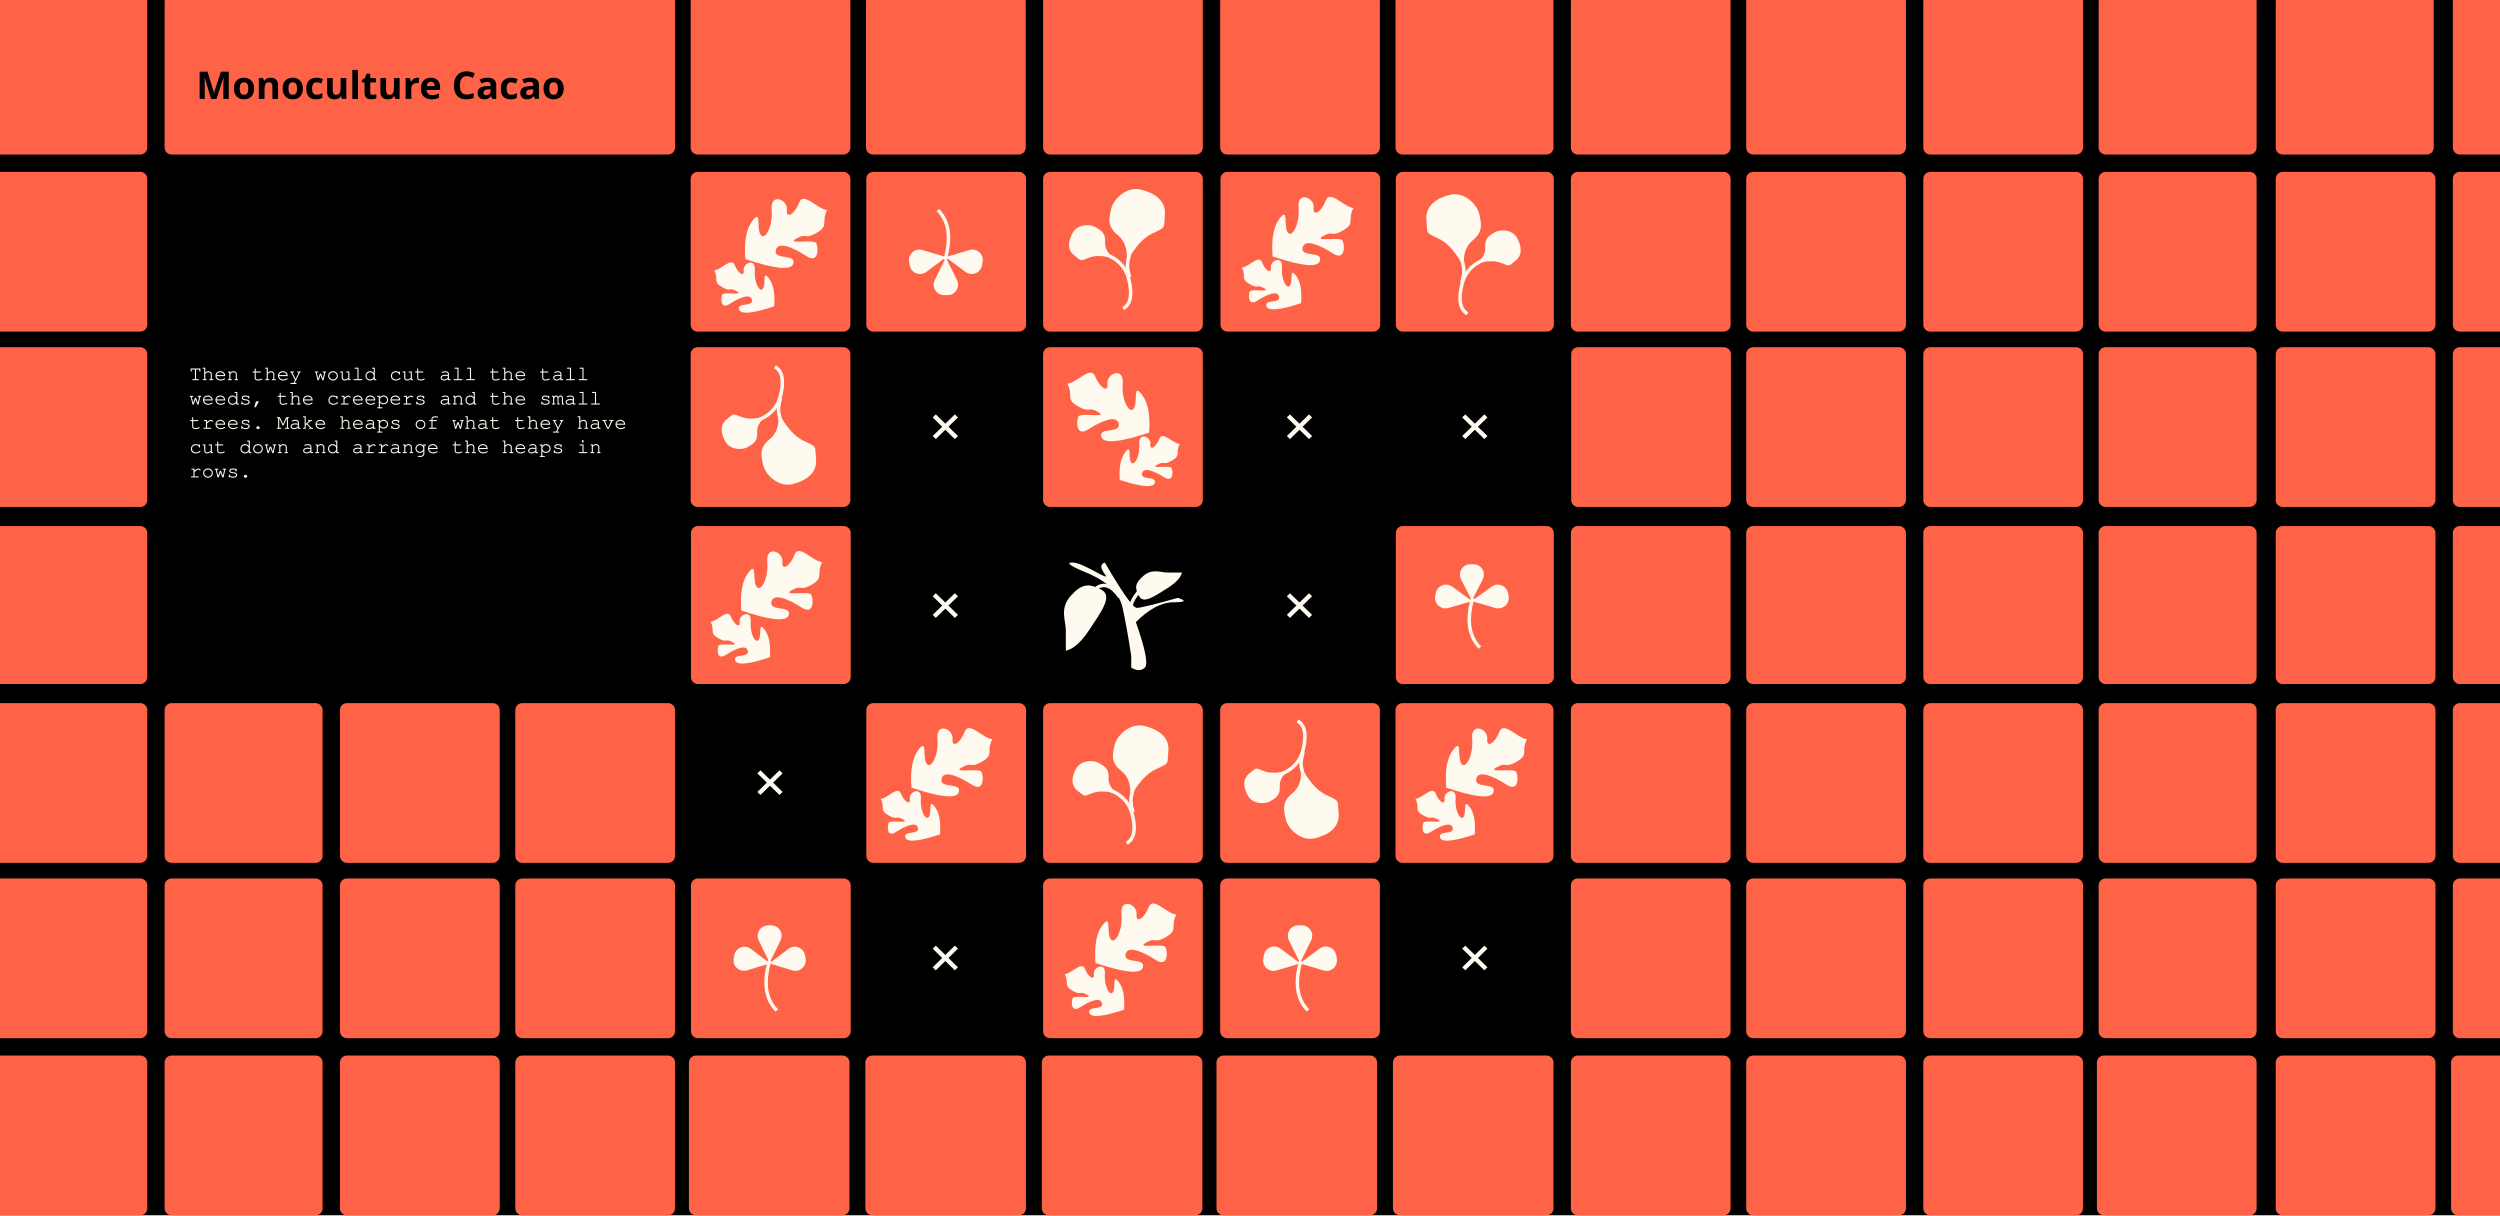
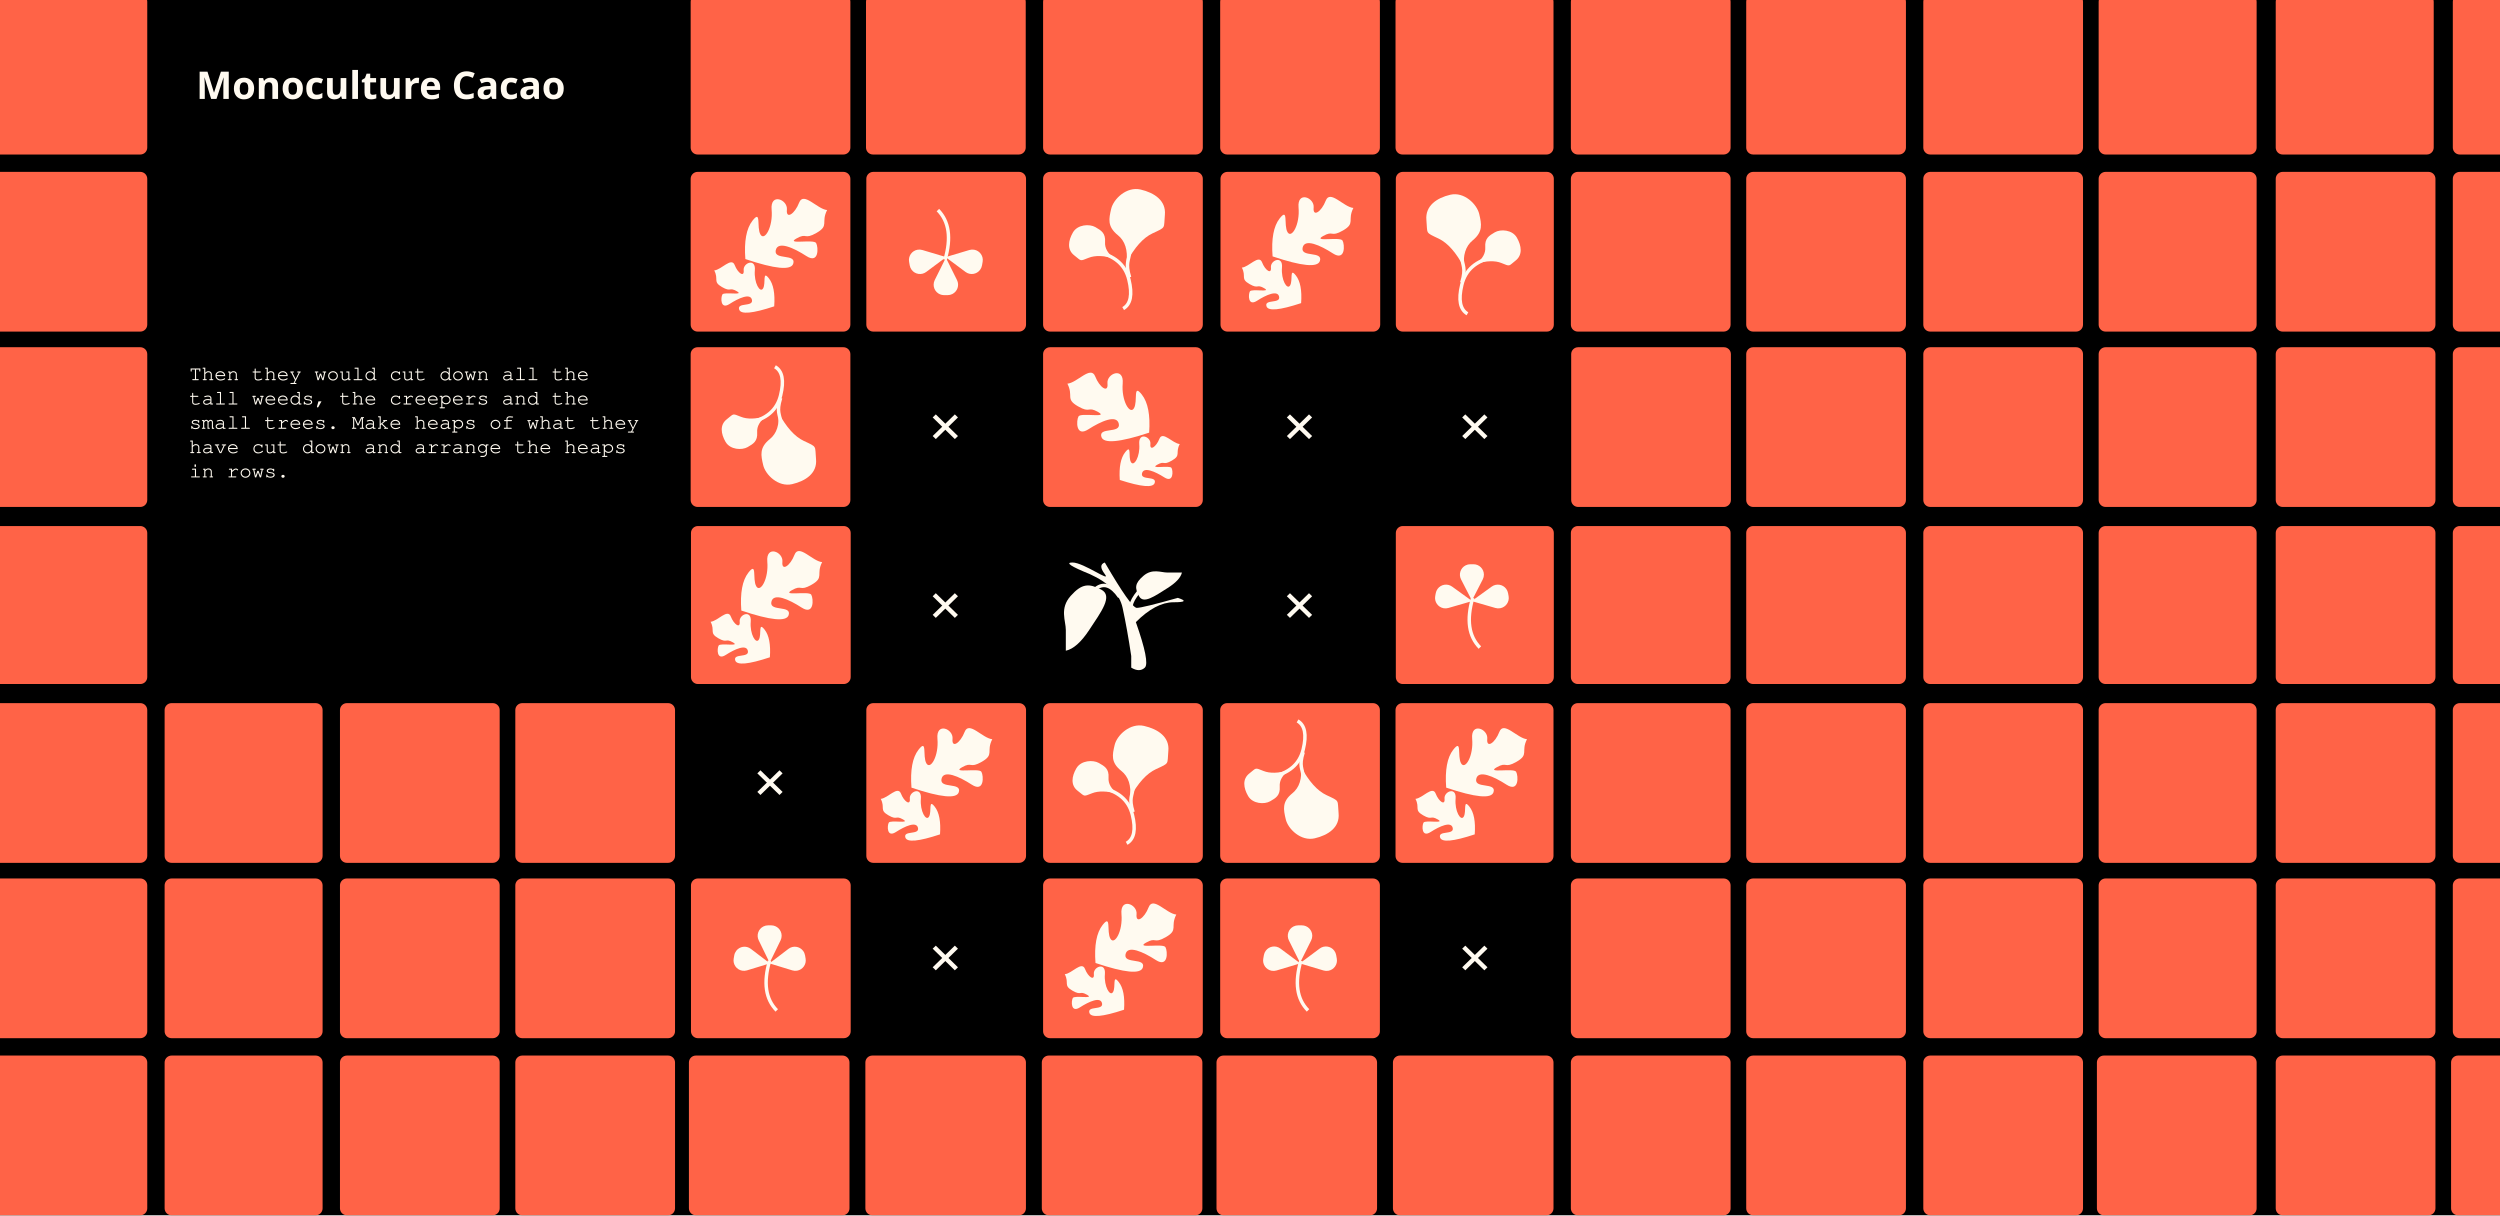
<svg xmlns="http://www.w3.org/2000/svg" width="1440px" height="700px" viewBox="0 0 1440 700" version="1.1">
  <g id="3-4" stroke="none" stroke-width="1" fill="none" fill-rule="evenodd">
    <rect fill="#000000" x="0" y="0" width="1440" height="700" />
    <rect id="Rectangle" fill="#000000" x="600.819" y="303" width="92" height="91" rx="4" />
    <rect id="Rectangle-Copy-12" fill="#FF6347" x="804" y="303" width="91" height="91" rx="4" />
    <rect id="Rectangle-Copy-72" fill="#FF6347" x="-7.181" y="303" width="92" height="91" rx="4" />
    <rect id="Rectangle-Copy-17" fill="#FF6347" x="398" y="303" width="92" height="91" rx="4" />
    <rect id="Rectangle-Copy" fill="#FF6347" x="600.819" y="200" width="92" height="92" rx="4" />
    <rect id="Rectangle-Copy-18" fill="#FF6347" x="397.819" y="200" width="92" height="92" rx="4" />
    <rect id="Rectangle-Copy-73" fill="#FF6347" x="-7.181" y="200" width="92" height="92" rx="4" />
    <rect id="Rectangle-Copy-9" fill="#FF6347" x="600.819" y="99" width="92" height="92" rx="4" />
    <rect id="Rectangle-Copy-10" fill="#FF6347" x="499" y="99" width="92" height="92" rx="4" />
    <rect id="Rectangle-Copy-19" fill="#FF6347" x="397.819" y="99" width="92" height="92" rx="4" />
    <rect id="Rectangle-Copy-11" fill="#FF6347" x="703" y="99" width="92" height="92" rx="4" />
    <rect id="Rectangle-Copy-14" fill="#FF6347" x="804" y="99" width="91" height="92" rx="4" />
    <rect id="Rectangle-Copy-74" fill="#FF6347" x="-7.181" y="99" width="92" height="92" rx="4" />
    <rect id="Rectangle-Copy-2" fill="#FF6347" x="600.819" y="405" width="92" height="92" rx="4" />
    <rect id="Rectangle-Copy-8" fill="#FF6347" x="499" y="405" width="92" height="92" rx="4" />
    <rect id="Rectangle-Copy-60" fill="#FF6347" x="296.819" y="405" width="92" height="92" rx="4" />
    <rect id="Rectangle-Copy-61" fill="#FF6347" x="195.819" y="405" width="92" height="92" rx="4" />
    <rect id="Rectangle-Copy-7" fill="#FF6347" x="702.819" y="405" width="92" height="92" rx="4" />
    <rect id="Rectangle-Copy-15" fill="#FF6347" transform="translate(849.3186, 451) scale(-1, 1) translate(-849.3186, -451) " x="803.819" y="405" width="91" height="92" rx="4" />
    <rect id="Rectangle-Copy-62" fill="#FF6347" x="94.819" y="405" width="91" height="92" rx="4" />
    <rect id="Rectangle-Copy-75" fill="#FF6347" x="-7.181" y="405" width="92" height="92" rx="4" />
    <rect id="Rectangle-Copy-22" fill="#FF6347" x="600.819" y="-3" width="92" height="92" rx="4" />
    <rect id="Rectangle-Copy-23" fill="#FF6347" x="498.819" y="-3" width="92" height="92" rx="4" />
    <rect id="Rectangle-Copy-24" fill="#FF6347" x="397.819" y="-3" width="92" height="92" rx="4" />
    <rect id="Rectangle-Copy-25" fill="#FF6347" x="702.819" y="-3" width="92" height="92" rx="4" />
    <rect id="Rectangle-Copy-26" fill="#FF6347" x="803.819" y="-3" width="91" height="92" rx="4" />
    <rect id="Rectangle-Copy-76" fill="#FF6347" x="-7.181" y="-3" width="92" height="92" rx="4" />
    <g id="Group-5" transform="translate(609.8186, 324)">
      <path d="M24.486,15.606 C17.516,11.99 13.424,11.931 6.903,19.222 C0.382,26.513 4.093,33.564 4.093,38.869 C4.093,42.406 4.093,46.389 4.093,50.82 C8.457,49.857 12.946,45.873 17.562,38.869 C24.486,28.363 31.457,19.222 24.486,15.606 Z" id="Path-12" fill="#FFFAF0" />
      <path d="M63.992,1.71 C59.334,-0.825 56.599,-0.866 52.241,4.244 C47.883,9.355 50.363,14.298 50.363,18.017 C50.363,20.496 50.363,23.288 50.363,26.394 C53.279,25.719 56.28,22.926 59.365,18.017 C63.992,10.652 68.651,4.244 63.992,1.71 Z" id="Path-12-Copy" fill="#FFFAF0" transform="translate(57.79167, 13.21312) scale(-1, 1) rotate(90) translate(-57.79167, -13.21312) " />
      <path d="M17.945,6.698 C28.756,11.594 35.041,18.073 36.8,26.137 C38.558,34.2 40.216,43.439 41.773,53.856 L41.773,60.554 C44.965,62.482 47.576,62.482 49.606,60.554 C51.636,58.625 49.913,49.89 44.435,34.349 C52.048,26.717 59.283,22.902 66.138,22.902 C72.994,22.902 73.822,22.057 68.621,20.368 C54.979,24.214 47.094,26.137 44.965,26.137 C42.837,26.137 36.699,17.424 26.549,0 C23.848,0.933 23.848,3.166 26.549,6.698 C30.6,11.996 14.447,0 7.927,0 C3.58,0 6.92,2.233 17.945,6.698 Z" id="Path-13" fill="#FFFAF0" />
      <path d="M36.085,27.412 C33.694,11.232 22.409,13.686 2.229,34.774" id="Path-14" stroke="#FFFAF0" stroke-width="2" transform="translate(19.15685, 25.82466) rotate(-26) translate(-19.15685, -25.82466) " />
      <path d="M42.456,28.459 C40.287,25.708 42.098,21.13 47.891,14.725 C53.683,8.32 59.011,6.581 63.875,9.509" id="Path-15" stroke="#FFFAF0" stroke-width="2" />
    </g>
    <g id="Group-7" transform="translate(540.8186, 450.5) scale(-1, 1) translate(-540.8186, -450.5) translate(499.8186, 408)" fill="#FFFAF0">
      <path d="M34.655,4.22 C25.513,8.612 19.884,13.425 17.768,18.66 C14.595,26.512 22.164,18.66 26.823,18.66 C31.481,18.66 26.727,27.093 17.768,31.242 C8.81,35.391 17.451,42.137 22.137,38.764 C26.823,35.391 26.506,41.438 22.137,46.823 C17.768,52.208 30.537,53.871 33.765,58.475 C38.159,51.736 42.01,55.274 42.01,46.823 C42.01,38.371 39.05,42.355 39.05,35.175 C39.05,27.994 44.209,43.673 46.883,43.673 C49.557,43.673 58.251,39.108 50.553,35.175 C42.855,31.242 34.655,25.383 39.05,21.636 C43.445,17.889 46.392,31.091 50.553,26.512 C53.327,23.46 48.028,16.029 34.655,4.22 Z" id="Combined-Shape" transform="translate(33.76471, 31.34752) rotate(120) translate(-33.76471, -31.34752) " />
      <path d="M57.927,42.199 C51.278,45.419 47.184,48.949 45.646,52.788 C43.338,58.546 48.843,52.788 52.231,52.788 C55.619,52.788 52.161,58.972 45.646,62.015 C39.13,65.057 45.415,70.005 48.823,67.531 C52.231,65.057 52,69.492 48.823,73.441 C45.646,77.39 54.932,78.609 57.279,81.986 C60.476,77.044 63.276,79.638 63.276,73.441 C63.276,67.243 61.123,70.165 61.123,64.899 C61.123,59.633 64.876,71.131 66.82,71.131 C68.765,71.131 75.088,67.783 69.489,64.899 C63.891,62.015 57.927,57.718 61.123,54.97 C64.32,52.222 66.463,61.904 69.489,58.546 C71.507,56.308 67.653,50.858 57.927,42.199 Z" id="Combined-Shape-Copy" transform="translate(57.27941, 62.0922) scale(-1, 1) rotate(120) translate(-57.27941, -62.0922) " />
    </g>
    <g id="Group-7-Copy-4" transform="translate(848.8186, 450.5) scale(-1, 1) translate(-848.8186, -450.5) translate(807.8186, 408)" fill="#FFFAF0">
      <path d="M34.655,4.22 C25.513,8.612 19.884,13.425 17.768,18.66 C14.595,26.512 22.164,18.66 26.823,18.66 C31.481,18.66 26.727,27.093 17.768,31.242 C8.81,35.391 17.451,42.137 22.137,38.764 C26.823,35.391 26.506,41.438 22.137,46.823 C17.768,52.208 30.537,53.871 33.765,58.475 C38.159,51.736 42.01,55.274 42.01,46.823 C42.01,38.371 39.05,42.355 39.05,35.175 C39.05,27.994 44.209,43.673 46.883,43.673 C49.557,43.673 58.251,39.108 50.553,35.175 C42.855,31.242 34.655,25.383 39.05,21.636 C43.445,17.889 46.392,31.091 50.553,26.512 C53.327,23.46 48.028,16.029 34.655,4.22 Z" id="Combined-Shape" transform="translate(33.76471, 31.34752) rotate(120) translate(-33.76471, -31.34752) " />
      <path d="M57.927,42.199 C51.278,45.419 47.184,48.949 45.646,52.788 C43.338,58.546 48.843,52.788 52.231,52.788 C55.619,52.788 52.161,58.972 45.646,62.015 C39.13,65.057 45.415,70.005 48.823,67.531 C52.231,65.057 52,69.492 48.823,73.441 C45.646,77.39 54.932,78.609 57.279,81.986 C60.476,77.044 63.276,79.638 63.276,73.441 C63.276,67.243 61.123,70.165 61.123,64.899 C61.123,59.633 64.876,71.131 66.82,71.131 C68.765,71.131 75.088,67.783 69.489,64.899 C63.891,62.015 57.927,57.718 61.123,54.97 C64.32,52.222 66.463,61.904 69.489,58.546 C71.507,56.308 67.653,50.858 57.927,42.199 Z" id="Combined-Shape-Copy" transform="translate(57.27941, 62.0922) scale(-1, 1) rotate(120) translate(-57.27941, -62.0922) " />
    </g>
    <g id="Group-7-Copy-3" transform="translate(748.8186, 144.5) scale(-1, 1) translate(-748.8186, -144.5) translate(707.8186, 102)" fill="#FFFAF0">
      <path d="M34.655,4.22 C25.513,8.612 19.884,13.425 17.768,18.66 C14.595,26.512 22.164,18.66 26.823,18.66 C31.481,18.66 26.727,27.093 17.768,31.242 C8.81,35.391 17.451,42.137 22.137,38.764 C26.823,35.391 26.506,41.438 22.137,46.823 C17.768,52.208 30.537,53.871 33.765,58.475 C38.159,51.736 42.01,55.274 42.01,46.823 C42.01,38.371 39.05,42.355 39.05,35.175 C39.05,27.994 44.209,43.673 46.883,43.673 C49.557,43.673 58.251,39.108 50.553,35.175 C42.855,31.242 34.655,25.383 39.05,21.636 C43.445,17.889 46.392,31.091 50.553,26.512 C53.327,23.46 48.028,16.029 34.655,4.22 Z" id="Combined-Shape" transform="translate(33.76471, 31.34752) rotate(120) translate(-33.76471, -31.34752) " />
      <path d="M57.927,42.199 C51.278,45.419 47.184,48.949 45.646,52.788 C43.338,58.546 48.843,52.788 52.231,52.788 C55.619,52.788 52.161,58.972 45.646,62.015 C39.13,65.057 45.415,70.005 48.823,67.531 C52.231,65.057 52,69.492 48.823,73.441 C45.646,77.39 54.932,78.609 57.279,81.986 C60.476,77.044 63.276,79.638 63.276,73.441 C63.276,67.243 61.123,70.165 61.123,64.899 C61.123,59.633 64.876,71.131 66.82,71.131 C68.765,71.131 75.088,67.783 69.489,64.899 C63.891,62.015 57.927,57.718 61.123,54.97 C64.32,52.222 66.463,61.904 69.489,58.546 C71.507,56.308 67.653,50.858 57.927,42.199 Z" id="Combined-Shape-Copy" transform="translate(57.27941, 62.0922) scale(-1, 1) rotate(120) translate(-57.27941, -62.0922) " />
    </g>
    <g id="Group-7-Copy-2" transform="translate(442.8186, 348.5) scale(-1, 1) translate(-442.8186, -348.5) translate(401.8186, 306)" fill="#FFFAF0">
      <path d="M34.655,4.22 C25.513,8.612 19.884,13.425 17.768,18.66 C14.595,26.512 22.164,18.66 26.823,18.66 C31.481,18.66 26.727,27.093 17.768,31.242 C8.81,35.391 17.451,42.137 22.137,38.764 C26.823,35.391 26.506,41.438 22.137,46.823 C17.768,52.208 30.537,53.871 33.765,58.475 C38.159,51.736 42.01,55.274 42.01,46.823 C42.01,38.371 39.05,42.355 39.05,35.175 C39.05,27.994 44.209,43.673 46.883,43.673 C49.557,43.673 58.251,39.108 50.553,35.175 C42.855,31.242 34.655,25.383 39.05,21.636 C43.445,17.889 46.392,31.091 50.553,26.512 C53.327,23.46 48.028,16.029 34.655,4.22 Z" id="Combined-Shape" transform="translate(33.76471, 31.34752) rotate(120) translate(-33.76471, -31.34752) " />
      <path d="M57.927,42.199 C51.278,45.419 47.184,48.949 45.646,52.788 C43.338,58.546 48.843,52.788 52.231,52.788 C55.619,52.788 52.161,58.972 45.646,62.015 C39.13,65.057 45.415,70.005 48.823,67.531 C52.231,65.057 52,69.492 48.823,73.441 C45.646,77.39 54.932,78.609 57.279,81.986 C60.476,77.044 63.276,79.638 63.276,73.441 C63.276,67.243 61.123,70.165 61.123,64.899 C61.123,59.633 64.876,71.131 66.82,71.131 C68.765,71.131 75.088,67.783 69.489,64.899 C63.891,62.015 57.927,57.718 61.123,54.97 C64.32,52.222 66.463,61.904 69.489,58.546 C71.507,56.308 67.653,50.858 57.927,42.199 Z" id="Combined-Shape-Copy" transform="translate(57.27941, 62.0922) scale(-1, 1) rotate(120) translate(-57.27941, -62.0922) " />
    </g>
    <g id="Group-7-Copy-5" transform="translate(445.3186, 146) scale(-1, 1) translate(-445.3186, -146) translate(403.8186, 103)" fill="#FFFAF0">
      <path d="M35.078,4.27 C25.824,8.713 20.126,13.583 17.985,18.88 C14.773,26.824 22.435,18.88 27.15,18.88 C31.865,18.88 27.053,27.412 17.985,31.609 C8.917,35.807 17.664,42.633 22.407,39.22 C27.15,35.807 26.829,41.925 22.407,47.374 C17.985,52.822 30.91,54.505 34.176,59.163 C38.625,52.345 42.522,55.924 42.522,47.374 C42.522,38.823 39.526,42.854 39.526,35.589 C39.526,28.324 44.749,44.186 47.455,44.186 C50.161,44.186 58.962,39.568 51.17,35.589 C43.378,31.609 35.078,25.682 39.526,21.89 C43.975,18.099 46.958,31.457 51.17,26.824 C53.978,23.736 48.614,16.217 35.078,4.27 Z" id="Combined-Shape" transform="translate(34.17647, 31.71631) rotate(120) translate(-34.17647, -31.71631) " />
      <path d="M58.634,42.695 C51.903,45.954 47.759,49.525 46.202,53.409 C43.866,59.235 49.438,53.409 52.868,53.409 C56.297,53.409 52.797,59.666 46.202,62.744 C39.607,65.823 45.969,70.828 49.418,68.325 C52.868,65.823 52.634,70.309 49.418,74.305 C46.202,78.3 55.602,79.534 57.978,82.95 C61.213,77.95 64.047,80.575 64.047,74.305 C64.047,68.034 61.869,70.99 61.869,65.662 C61.869,60.335 65.667,71.967 67.635,71.967 C69.603,71.967 76.004,68.58 70.337,65.662 C64.67,62.744 58.634,58.397 61.869,55.617 C65.104,52.837 67.273,62.632 70.337,59.235 C72.379,56.97 68.478,51.457 58.634,42.695 Z" id="Combined-Shape-Copy" transform="translate(57.97794, 62.8227) scale(-1, 1) rotate(120) translate(-57.97794, -62.8227) " />
    </g>
    <g id="Group-6" transform="translate(604.8186, 203)" fill="#FFFAF0">
      <path d="M34.655,4.27 C25.513,8.713 19.884,13.583 17.768,18.88 C14.595,26.824 22.164,18.88 26.823,18.88 C31.481,18.88 26.727,27.412 17.768,31.609 C8.81,35.807 17.451,42.633 22.137,39.22 C26.823,35.807 26.506,41.925 22.137,47.374 C17.768,52.822 30.537,54.505 33.765,59.163 C38.159,52.345 42.01,55.924 42.01,47.374 C42.01,38.823 39.05,42.854 39.05,35.589 C39.05,28.324 44.209,44.186 46.883,44.186 C49.557,44.186 58.251,39.568 50.553,35.589 C42.855,31.609 34.655,25.682 39.05,21.89 C43.445,18.099 46.392,31.457 50.553,26.824 C53.327,23.736 48.028,16.217 34.655,4.27 Z" id="Combined-Shape-Copy-2" transform="translate(33.76471, 31.71631) rotate(120) translate(-33.76471, -31.71631) " />
      <path d="M57.927,42.695 C51.278,45.954 47.184,49.525 45.646,53.409 C43.338,59.235 48.843,53.409 52.231,53.409 C55.619,53.409 52.161,59.666 45.646,62.744 C39.13,65.823 45.415,70.828 48.823,68.325 C52.231,65.823 52,70.309 48.823,74.305 C45.646,78.3 54.932,79.534 57.279,82.95 C60.476,77.95 63.276,80.575 63.276,74.305 C63.276,68.034 61.123,70.99 61.123,65.662 C61.123,60.335 64.876,71.967 66.82,71.967 C68.765,71.967 75.088,68.58 69.489,65.662 C63.891,62.744 57.927,58.397 61.123,55.617 C64.32,52.837 66.463,62.632 69.489,59.235 C71.507,56.97 67.653,51.457 57.927,42.695 Z" id="Combined-Shape-Copy-3" transform="translate(57.27941, 62.8227) scale(-1, 1) rotate(120) translate(-57.27941, -62.8227) " />
    </g>
    <g id="Group-4-Copy-5" transform="translate(544.8186, 145.5) scale(-1, -1) translate(-544.8186, -145.5) translate(521.8186, 121)">
      <g id="Group-3" fill="#FFFAF0">
        <path d="M23,0 L29.418,12.9 C30.894,15.866 29.686,19.468 26.719,20.944 C25.889,21.357 24.974,21.572 24.046,21.572 L21.954,21.572 C18.64,21.572 15.954,18.886 15.954,15.572 C15.954,14.645 16.169,13.73 16.582,12.9 L23,0 L23,0 Z" id="Triangle" transform="translate(23, 10.78616) scale(-1, -1) translate(-23, -10.78616) " />
        <path d="M33.411,9.282 L39.836,22.057 C41.325,25.018 40.133,28.624 37.172,30.113 C36.334,30.535 35.409,30.754 34.471,30.753 L32.359,30.751 C29.045,30.749 26.361,28.06 26.364,24.746 C26.364,23.814 26.583,22.894 27.001,22.061 L33.411,9.282 L33.411,9.282 Z" id="Triangle-Copy" transform="translate(33.42955, 20.02176) scale(-1, -1) rotate(80) translate(-33.42955, -20.02176) " />
        <path d="M12.552,9.282 L18.977,22.057 C20.466,25.018 19.273,28.624 16.313,30.113 C15.475,30.535 14.55,30.754 13.612,30.753 L11.5,30.751 C8.186,30.749 5.502,28.06 5.505,24.746 C5.505,23.814 5.724,22.894 6.142,22.061 L12.552,9.282 L12.552,9.282 Z" id="Triangle-Copy-2" transform="translate(12.57045, 20.02176) scale(1, -1) rotate(80) translate(-12.57045, -20.02176) " />
      </g>
      <path d="M23.462,20.417 C19.8,32.985 21.179,42.513 27.6,49" id="Path-19" stroke="#FFFAF0" stroke-width="2" />
    </g>
    <g id="Group-4-Copy-3" transform="translate(824.8186, 325)">
      <g id="Group-3" fill="#FFFAF0">
        <path d="M23,0 L29.246,12.167 C30.76,15.115 29.597,18.732 26.649,20.245 C25.801,20.68 24.862,20.907 23.909,20.907 L22.091,20.907 C18.778,20.907 16.091,18.221 16.091,14.907 C16.091,13.954 16.318,13.015 16.754,12.167 L23,0 L23,0 Z" id="Triangle" transform="translate(23, 10.45363) scale(-1, -1) translate(-23, -10.45363) " />
        <path d="M33.554,8.708 L39.769,21.538 C41.213,24.52 39.967,28.109 36.984,29.554 C36.177,29.944 35.293,30.149 34.396,30.154 L32.677,30.161 C29.363,30.177 26.665,27.503 26.649,24.189 C26.645,23.263 26.855,22.348 27.264,21.517 L33.554,8.708 L33.554,8.708 Z" id="Triangle-Copy" transform="translate(33.45853, 19.45684) scale(-1, -1) rotate(80) translate(-33.45853, -19.45684) " />
        <path d="M12.637,8.708 L18.852,21.538 C20.296,24.52 19.049,28.109 16.067,29.554 C15.26,29.944 14.376,30.149 13.479,30.154 L11.76,30.161 C8.446,30.177 5.748,27.503 5.732,24.189 C5.728,23.263 5.938,22.348 6.347,21.517 L12.637,8.708 L12.637,8.708 Z" id="Triangle-Copy-2" transform="translate(12.54148, 19.45684) scale(1, -1) rotate(80) translate(-12.54148, -19.45684) " />
      </g>
      <path d="M23.462,19.404 C19.8,31.978 21.179,41.51 27.6,48" id="Path-19" stroke="#FFFAF0" stroke-width="2" />
    </g>
    <g id="Group-9" transform="translate(613.8186, 414)">
      <g id="Group-8">
        <path d="M40.36,4.002 C32.107,4.031 26.358,12.724 26.337,18.523 C26.316,24.321 26.299,28.791 33.452,32.208 C38.221,34.486 41.006,39.133 41.807,46.15 C44.362,36.826 47.98,30.35 52.662,26.721 C59.685,21.278 58.294,22.841 57.24,14.862 C56.186,6.884 48.613,3.972 40.36,4.002 Z" id="Path-20" fill="#FFFAF0" transform="translate(42.221, 25.07574) rotate(13) translate(-42.221, -25.07574) " />
        <path d="M16.566,22.516 C11.231,22.554 7.494,28.345 7.467,32.2 C7.44,36.055 7.419,39.026 12.034,41.281 C15.111,42.785 16.9,45.868 17.402,50.53 C19.075,44.327 21.429,40.014 24.464,37.591 C29.016,33.957 28.113,34.999 27.451,29.698 C26.789,24.396 21.9,22.478 16.566,22.516 Z" id="Path-20-Copy" fill="#FFFAF0" transform="translate(17.73039, 36.52271) scale(-1, 1) rotate(60) translate(-17.73039, -36.52271) " />
        <path d="M19.573,39.508 C30.028,41.497 36.313,46.756 38.427,55.286 C40.541,63.817 39.441,69.303 35.126,71.746" id="Path-21" stroke="#FFFAF0" stroke-width="2" />
      </g>
      <path d="M43.694,25.343 C40.631,31.615 39.003,36.357 38.812,39.569 C38.525,44.387 36.228,45.522 38.812,53.743" id="Path-22" stroke="#FFFAF0" stroke-width="2" />
    </g>
    <g id="Group-9-Copy-3" transform="translate(611.8186, 106)">
      <g id="Group-8">
        <path d="M40.295,3.05 C32.036,3.054 26.309,11.845 26.306,17.722 C26.303,23.598 26.301,28.128 33.469,31.612 C38.248,33.935 41.049,38.653 41.873,45.766 C44.401,36.326 48.002,29.774 52.676,26.111 C59.686,20.617 58.299,22.197 57.22,14.108 C56.141,6.019 48.553,3.045 40.295,3.05 Z" id="Path-20" fill="#FFFAF0" transform="translate(42.20652, 24.408) rotate(13) translate(-42.20652, -24.408) " />
        <path d="M16.494,21.945 C11.104,21.95 7.363,27.739 7.358,31.607 C7.354,35.475 7.351,38.457 12.029,40.748 C15.148,42.276 16.975,45.381 17.51,50.062 C19.163,43.847 21.516,39.534 24.568,37.121 C29.146,33.502 28.24,34.542 27.538,29.218 C26.837,23.894 21.885,21.939 16.494,21.945 Z" id="Path-20-Copy" fill="#FFFAF0" transform="translate(17.73669, 36.00355) scale(-1, 1) rotate(60) translate(-17.73669, -36.00355) " />
        <path d="M19.573,39.051 C30.028,41.067 36.313,46.4 38.427,55.051 C40.541,63.701 39.441,69.265 35.126,71.743" id="Path-21" stroke="#FFFAF0" stroke-width="2" />
      </g>
      <path d="M43.694,24.338 C40.631,30.833 39.003,35.743 38.812,39.069 C38.525,44.058 36.228,45.233 38.812,53.746" id="Path-22" stroke="#FFFAF0" stroke-width="2" />
    </g>
    <g id="Group-9-Copy" transform="translate(743.8186, 450.5) scale(1, -1) translate(-743.8186, -450.5) translate(712.8186, 415)">
      <g id="Group-8">
        <path d="M39.646,3.008 C31.518,3.009 25.885,11.674 25.884,17.469 C25.884,23.263 25.883,27.729 32.94,31.168 C37.645,33.461 40.404,38.114 41.218,45.128 C43.702,35.821 47.243,29.362 51.841,25.752 C58.739,20.338 57.375,21.895 56.309,13.919 C55.243,5.943 47.774,3.008 39.646,3.008 Z" id="Path-20" fill="#FFFAF0" transform="translate(41.53443, 24.068) rotate(13) translate(-41.53443, -24.068) " />
        <path d="M16.223,21.657 C10.909,21.658 7.227,27.355 7.226,31.163 C7.226,34.972 7.225,37.908 11.838,40.168 C14.913,41.675 16.716,44.733 17.248,49.344 C18.872,43.226 21.187,38.98 24.193,36.607 C28.702,33.048 27.81,34.071 27.114,28.828 C26.418,23.586 21.536,21.657 16.223,21.657 Z" id="Path-20-Copy" fill="#FFFAF0" transform="translate(17.45611, 35.5006) scale(-1, 1) rotate(60) translate(-17.45611, -35.5006) " />
        <path d="M19.262,38.508 C29.551,40.497 35.736,45.756 37.817,54.286 C39.898,62.817 38.815,68.303 34.569,70.746" id="Path-21" stroke="#FFFAF0" stroke-width="2" />
      </g>
      <path d="M42.689,24.343 C39.625,30.615 37.997,35.357 37.806,38.569 C37.518,43.387 35.221,44.522 37.806,52.743" id="Path-22" stroke="#FFFAF0" stroke-width="2" />
    </g>
    <g id="Group-9-Copy-4" transform="translate(848.8186, 145) scale(-1, 1) translate(-848.8186, -145) translate(817.8186, 109)">
      <g id="Group-8">
        <path d="M39.581,3.056 C31.447,3.032 25.837,11.796 25.854,17.667 C25.871,23.539 25.885,28.065 32.957,31.572 C37.672,33.91 40.448,38.634 41.284,45.744 C43.741,36.32 47.265,29.786 51.855,26.142 C58.741,20.676 57.381,22.25 56.29,14.164 C55.198,6.078 47.715,3.081 39.581,3.056 Z" id="Path-20" fill="#FFFAF0" transform="translate(41.51896, 24.3999) rotate(13) translate(-41.51896, -24.3999) " />
        <path d="M16.154,22.085 C10.784,22.053 7.098,27.747 7.12,31.569 C7.143,35.391 7.16,38.338 11.835,40.634 C14.952,42.165 16.793,45.245 17.358,49.875 C18.962,43.745 21.276,39.499 24.3,37.136 C28.835,33.591 27.939,34.613 27.204,29.347 C26.469,24.082 21.523,22.116 16.154,22.085 Z" id="Path-20-Copy" fill="#FFFAF0" transform="translate(17.46307, 35.97963) scale(-1, 1) rotate(60) translate(-17.46307, -35.97963) " />
        <path d="M19.262,39.051 C29.551,41.067 35.736,46.4 37.817,55.051 C39.898,63.701 38.815,69.265 34.569,71.743" id="Path-21" stroke="#FFFAF0" stroke-width="2" />
      </g>
      <path d="M42.689,24.338 C39.625,30.833 37.997,35.743 37.806,39.069 C37.518,44.058 35.221,45.233 37.806,53.746" id="Path-22" stroke="#FFFAF0" stroke-width="2" />
    </g>
    <g id="Group-9-Copy-2" transform="translate(442.8186, 246.5) scale(1, -1) translate(-442.8186, -246.5) translate(411.8186, 211)">
      <g id="Group-8">
        <path d="M39.646,3.008 C31.518,3.009 25.885,11.674 25.884,17.469 C25.884,23.263 25.883,27.729 32.94,31.168 C37.645,33.461 40.404,38.114 41.218,45.128 C43.702,35.821 47.243,29.362 51.841,25.752 C58.739,20.338 57.375,21.895 56.309,13.919 C55.243,5.943 47.774,3.008 39.646,3.008 Z" id="Path-20" fill="#FFFAF0" transform="translate(41.53443, 24.068) rotate(13) translate(-41.53443, -24.068) " />
        <path d="M16.223,21.657 C10.909,21.658 7.227,27.355 7.226,31.163 C7.226,34.972 7.225,37.908 11.838,40.168 C14.913,41.675 16.716,44.733 17.248,49.344 C18.872,43.226 21.187,38.98 24.193,36.607 C28.702,33.048 27.81,34.071 27.114,28.828 C26.418,23.586 21.536,21.657 16.223,21.657 Z" id="Path-20-Copy" fill="#FFFAF0" transform="translate(17.45611, 35.5006) scale(-1, 1) rotate(60) translate(-17.45611, -35.5006) " />
        <path d="M19.262,38.508 C29.551,40.497 35.736,45.756 37.817,54.286 C39.898,62.817 38.815,68.303 34.569,70.746" id="Path-21" stroke="#FFFAF0" stroke-width="2" />
      </g>
      <path d="M42.689,24.343 C39.625,30.615 37.997,35.357 37.806,38.569 C37.518,43.387 35.221,44.522 37.806,52.743" id="Path-22" stroke="#FFFAF0" stroke-width="2" />
    </g>
-     <rect id="Rectangle-Copy-65" fill="#FF6347" x="94.819" y="-3" width="294" height="92" rx="4" />
    <rect id="Rectangle-Copy-59" fill="#FF6347" opacity="0" x="94.819" y="99" width="296" height="194" rx="4" />
    <rect id="Rectangle-Copy-27" fill="#FF6347" x="1107.819" y="303" width="92" height="91" rx="4" />
    <rect id="Rectangle-Copy-30" fill="#FF6347" x="1310.819" y="303" width="92" height="91" rx="4" />
    <rect id="Rectangle-Copy-28" fill="#FF6347" x="1208.819" y="303" width="91" height="91" rx="4" />
    <rect id="Rectangle-Copy-31" fill="#FF6347" x="1412.819" y="303" width="91" height="91" rx="4" />
    <rect id="Rectangle-Copy-32" fill="#FF6347" x="1107.819" y="200" width="92" height="92" rx="4" />
    <rect id="Rectangle-Copy-33" fill="#FF6347" x="1310.819" y="200" width="92" height="92" rx="4" />
    <rect id="Rectangle-Copy-35" fill="#FF6347" x="1208.819" y="200" width="91" height="92" rx="4" />
    <rect id="Rectangle-Copy-38" fill="#FF6347" x="1412.819" y="200" width="91" height="92" rx="4" />
    <rect id="Rectangle-Copy-37" fill="#FF6347" x="1107.819" y="99" width="92" height="92" rx="4" />
    <rect id="Rectangle-Copy-39" fill="#FF6347" x="1310.819" y="99" width="92" height="92" rx="4" />
    <rect id="Rectangle-Copy-40" fill="#FF6347" x="1208.819" y="99" width="91" height="92" rx="4" />
    <rect id="Rectangle-Copy-43" fill="#FF6347" x="1412.819" y="99" width="91" height="92" rx="4" />
    <rect id="Rectangle-Copy-42" fill="#FF6347" x="1107.819" y="405" width="92" height="92" rx="4" />
    <rect id="Rectangle-Copy-44" fill="#FF6347" x="1310.819" y="405" width="92" height="92" rx="4" />
    <rect id="Rectangle-Copy-45" fill="#FF6347" x="1208.819" y="405" width="91" height="92" rx="4" />
    <rect id="Rectangle-Copy-46" fill="#FF6347" x="1412.819" y="405" width="91" height="92" rx="4" />
    <rect id="Rectangle-Copy-47" fill="#FF6347" x="1107.819" y="506" width="92" height="92" rx="4" />
    <rect id="Rectangle-Copy-48" fill="#FF6347" x="1310.819" y="506" width="92" height="92" rx="4" />
    <rect id="Rectangle-Copy-22" fill="#FF6347" x="1107.819" y="608" width="92" height="92" rx="4" />
    <rect id="Rectangle-Copy-34" fill="#FF6347" x="1310.819" y="608" width="92" height="92" rx="4" />
    <rect id="Rectangle-Copy-25" fill="#FF6347" x="1207.819" y="608" width="92" height="92" rx="4" />
    <rect id="Rectangle-Copy-49" fill="#FF6347" x="1411.819" y="608" width="92" height="92" rx="4" />
    <rect id="Rectangle-Copy-51" fill="#FF6347" x="1208.819" y="-3" width="91" height="92" rx="4" />
    <rect id="Rectangle-Copy-52" fill="#FF6347" x="1412.819" y="-3" width="91" height="92" rx="4" />
    <rect id="Rectangle-Copy-53" fill="#FF6347" x="1310.819" y="-3" width="91" height="92" rx="4" />
    <rect id="Rectangle-Copy-55" fill="#FF6347" x="1208.819" y="506" width="91" height="92" rx="4" />
    <rect id="Rectangle-Copy-56" fill="#FF6347" x="1412.819" y="506" width="91" height="92" rx="4" />
    <rect id="Rectangle-Copy-30" fill="#FF6347" x="1005.819" y="303" width="92" height="91" rx="4" />
    <rect id="Rectangle-Copy-31" fill="#FF6347" x="904.819" y="303" width="92" height="91" rx="4" />
    <rect id="Rectangle-Copy-33" fill="#FF6347" x="1005.819" y="200" width="92" height="92" rx="4" />
    <rect id="Rectangle-Copy-34" fill="#FF6347" x="905" y="200" width="92" height="92" rx="4" />
    <rect id="Rectangle-Copy-38" fill="#FF6347" x="1005.819" y="99" width="92" height="92" rx="4" />
    <rect id="Rectangle-Copy-39" fill="#FF6347" x="904.819" y="99" width="92" height="92" rx="4" />
    <rect id="Rectangle-Copy-43" fill="#FF6347" x="1005.819" y="405" width="92" height="92" rx="4" />
    <rect id="Rectangle-Copy-44" fill="#FF6347" x="904.819" y="405" width="92" height="92" rx="4" />
    <rect id="Rectangle-Copy-2" fill="#FF6347" x="600.819" y="506" width="92" height="92" rx="4" />
    <g id="Group" transform="translate(396.8186, 608)" fill="#FF6347">
      <rect id="Rectangle-Copy-22" x="203.265" y="0" width="92.486" height="92" rx="4" />
      <rect id="Rectangle-Copy-23" x="101.633" y="0" width="92.486" height="92" rx="4" />
      <rect id="Rectangle-Copy-24" x="0" y="0" width="92.486" height="92" rx="4" />
      <rect id="Rectangle-Copy-25" x="303.882" y="0" width="92.486" height="92" rx="4" />
      <rect id="Rectangle-Copy-26" x="405.514" y="0" width="92.486" height="92" rx="4" />
    </g>
    <rect id="Rectangle-Copy-23" fill="#FF6347" x="1005.819" y="608" width="92" height="92" rx="4" />
    <rect id="Rectangle-Copy-24" fill="#FF6347" x="904.819" y="608" width="92" height="92" rx="4" />
    <rect id="Rectangle-Copy-48" fill="#FF6347" x="1107.819" y="-3" width="92" height="92" rx="4" />
    <rect id="Rectangle-Copy-49" fill="#FF6347" x="1005.819" y="-3" width="92" height="92" rx="4" />
    <rect id="Rectangle-Copy-50" fill="#FF6347" x="904.819" y="-3" width="92" height="92" rx="4" />
    <rect id="Rectangle-Copy-53" fill="#FF6347" x="1005.819" y="506" width="92" height="92" rx="4" />
    <rect id="Rectangle-Copy-66" fill="#FF6347" x="296.819" y="506" width="92" height="92" rx="4" />
    <rect id="Rectangle-Copy-69" fill="#FF6347" x="296.819" y="608" width="92" height="92" rx="4" />
    <rect id="Rectangle-Copy-21" fill="#FF6347" x="398" y="506" width="92" height="92" rx="4" />
    <rect id="Rectangle-Copy-54" fill="#FF6347" x="904.819" y="506" width="92" height="92" rx="4" />
    <rect id="Rectangle-Copy-67" fill="#FF6347" x="195.819" y="506" width="92" height="92" rx="4" />
    <rect id="Rectangle-Copy-70" fill="#FF6347" x="195.819" y="608" width="92" height="92" rx="4" />
    <rect id="Rectangle-Copy-7" fill="#FF6347" x="702.819" y="506" width="92" height="92" rx="4" />
    <rect id="Rectangle-Copy-68" fill="#FF6347" x="94.819" y="506" width="91" height="92" rx="4" />
    <rect id="Rectangle-Copy-77" fill="#FF6347" x="-7.181" y="506" width="92" height="92" rx="4" />
    <rect id="Rectangle-Copy-71" fill="#FF6347" x="94.819" y="608" width="91" height="92" rx="4" />
    <rect id="Rectangle-Copy-78" fill="#FF6347" x="-7.181" y="608" width="92" height="92" rx="4" />
    <g id="Group-7-Copy" transform="translate(646.8186, 551.5) scale(-1, 1) translate(-646.8186, -551.5) translate(605.8186, 509)" fill="#FFFAF0">
      <path d="M34.655,4.22 C25.513,8.612 19.884,13.425 17.768,18.66 C14.595,26.512 22.164,18.66 26.823,18.66 C31.481,18.66 26.727,27.093 17.768,31.242 C8.81,35.391 17.451,42.137 22.137,38.764 C26.823,35.391 26.506,41.438 22.137,46.823 C17.768,52.208 30.537,53.871 33.765,58.475 C38.159,51.736 42.01,55.274 42.01,46.823 C42.01,38.371 39.05,42.355 39.05,35.175 C39.05,27.994 44.209,43.673 46.883,43.673 C49.557,43.673 58.251,39.108 50.553,35.175 C42.855,31.242 34.655,25.383 39.05,21.636 C43.445,17.889 46.392,31.091 50.553,26.512 C53.327,23.46 48.028,16.029 34.655,4.22 Z" id="Combined-Shape" transform="translate(33.76471, 31.34752) rotate(120) translate(-33.76471, -31.34752) " />
      <path d="M57.927,42.199 C51.278,45.419 47.184,48.949 45.646,52.788 C43.338,58.546 48.843,52.788 52.231,52.788 C55.619,52.788 52.161,58.972 45.646,62.015 C39.13,65.057 45.415,70.005 48.823,67.531 C52.231,65.057 52,69.492 48.823,73.441 C45.646,77.39 54.932,78.609 57.279,81.986 C60.476,77.044 63.276,79.638 63.276,73.441 C63.276,67.243 61.123,70.165 61.123,64.899 C61.123,59.633 64.876,71.131 66.82,71.131 C68.765,71.131 75.088,67.783 69.489,64.899 C63.891,62.015 57.927,57.718 61.123,54.97 C64.32,52.222 66.463,61.904 69.489,58.546 C71.507,56.308 67.653,50.858 57.927,42.199 Z" id="Combined-Shape-Copy" transform="translate(57.27941, 62.0922) scale(-1, 1) rotate(120) translate(-57.27941, -62.0922) " />
    </g>
    <g id="Group-4-Copy-4" transform="translate(420.8186, 533)">
      <g id="Group-3" fill="#FFFAF0">
        <path d="M22.5,0 L28.801,12.946 C30.252,15.926 29.012,19.517 26.032,20.967 C25.214,21.365 24.316,21.572 23.407,21.572 L21.593,21.572 C18.28,21.572 15.593,18.886 15.593,15.572 C15.593,14.662 15.8,13.765 16.199,12.946 L22.5,0 L22.5,0 Z" id="Triangle" transform="translate(22.5, 10.78616) scale(-1, -1) translate(-22.5, -10.78616) " />
        <path d="M32.618,9.446 L38.952,21.715 C40.472,24.659 39.317,28.279 36.372,29.799 C35.513,30.242 34.56,30.472 33.593,30.467 L31.678,30.458 C28.364,30.443 25.69,27.745 25.705,24.431 C25.709,23.494 25.933,22.571 26.358,21.735 L32.618,9.446 L32.618,9.446 Z" id="Triangle-Copy" transform="translate(32.7156, 19.979) scale(-1, -1) rotate(80) translate(-32.7156, -19.979) " />
        <path d="M12.187,9.446 L18.52,21.715 C20.04,24.659 18.886,28.279 15.941,29.799 C15.082,30.242 14.129,30.472 13.162,30.467 L11.246,30.458 C7.933,30.443 5.259,27.745 5.274,24.431 C5.278,23.494 5.502,22.571 5.927,21.735 L12.187,9.446 L12.187,9.446 Z" id="Triangle-Copy-2" transform="translate(12.2844, 19.979) scale(1, -1) rotate(80) translate(-12.2844, -19.979) " />
      </g>
      <path d="M22.451,20.417 C18.787,32.985 20.166,42.513 26.591,49" id="Path-19" stroke="#FFFAF0" stroke-width="2" />
    </g>
    <g id="Group-4-Copy-2" transform="translate(725.8186, 533)">
      <g id="Group-3" fill="#FFFAF0">
        <path d="M23,0 L29.418,12.9 C30.894,15.866 29.686,19.468 26.719,20.944 C25.889,21.357 24.974,21.572 24.046,21.572 L21.954,21.572 C18.64,21.572 15.954,18.886 15.954,15.572 C15.954,14.645 16.169,13.73 16.582,12.9 L23,0 L23,0 Z" id="Triangle" transform="translate(23, 10.78616) scale(-1, -1) translate(-23, -10.78616) " />
        <path d="M33.411,9.282 L39.836,22.057 C41.325,25.018 40.133,28.624 37.172,30.113 C36.334,30.535 35.409,30.754 34.471,30.753 L32.359,30.751 C29.045,30.749 26.361,28.06 26.364,24.746 C26.364,23.814 26.583,22.894 27.001,22.061 L33.411,9.282 L33.411,9.282 Z" id="Triangle-Copy" transform="translate(33.42955, 20.02176) scale(-1, -1) rotate(80) translate(-33.42955, -20.02176) " />
        <path d="M12.552,9.282 L18.977,22.057 C20.466,25.018 19.273,28.624 16.313,30.113 C15.475,30.535 14.55,30.754 13.612,30.753 L11.5,30.751 C8.186,30.749 5.502,28.06 5.505,24.746 C5.505,23.814 5.724,22.894 6.142,22.061 L12.552,9.282 L12.552,9.282 Z" id="Triangle-Copy-2" transform="translate(12.57045, 20.02176) scale(1, -1) rotate(80) translate(-12.57045, -20.02176) " />
      </g>
      <path d="M23.462,20.417 C19.8,32.985 21.179,42.513 27.6,49" id="Path-19" stroke="#FFFAF0" stroke-width="2" />
    </g>
-     <text id="Monoculture-Cacao" font-family="Gopher-Bold, Gopher" font-size="22" font-weight="bold" fill="#000000">
+     <text id="Then-they-would-cut" font-family="Courier" font-size="12" font-weight="normal" line-spacing="14" fill="#FFFAF0">
+       <tspan x="109" y="219">Then they would cut down all the </tspan>
+       <tspan x="109" y="233">tall weeds, the creepers and the </tspan>
+       <tspan x="109" y="247">small trees. Make heaps of what they </tspan>
+       <tspan x="109" y="261">have cut down and arrange the heaps </tspan>
+       <tspan x="109" y="275">in rows.</tspan>
+     </text>
+     <g id="Group-2-Copy-2" transform="translate(842, 238)" fill="#FFFAF0">
+       <polygon id="Rectangle" transform="translate(7.5, 7.8) scale(-1, 1) rotate(45) translate(-7.5, -7.8) " points="-1.405 6.65 16.435 6.438 16.405 8.95 -1.435 9.162" />
+       <polygon id="Rectangle" transform="translate(7.5, 7.8) rotate(45) translate(-7.5, -7.8) " points="-1.405 6.65 16.435 6.438 16.405 8.95 -1.435 9.162" />
+     </g>
+     <g id="Group-2-Copy-8" transform="translate(842, 544)" fill="#FFFAF0">
+       <polygon id="Rectangle" transform="translate(7.5, 7.8) scale(-1, 1) rotate(45) translate(-7.5, -7.8) " points="-1.405 6.65 16.435 6.438 16.405 8.95 -1.435 9.162" />
+       <polygon id="Rectangle" transform="translate(7.5, 7.8) rotate(45) translate(-7.5, -7.8) " points="-1.405 6.65 16.435 6.438 16.405 8.95 -1.435 9.162" />
+     </g>
+     <g id="Group-2-Copy-3" transform="translate(741, 238)" fill="#FFFAF0">
+       <polygon id="Rectangle" transform="translate(7.5, 7.8) scale(-1, 1) rotate(45) translate(-7.5, -7.8) " points="-1.405 6.65 16.435 6.438 16.405 8.95 -1.435 9.162" />
+       <polygon id="Rectangle" transform="translate(7.5, 7.8) rotate(45) translate(-7.5, -7.8) " points="-1.405 6.65 16.435 6.438 16.405 8.95 -1.435 9.162" />
+     </g>
+     <g id="Group-2-Copy-5" transform="translate(741, 341)" fill="#FFFAF0">
+       <polygon id="Rectangle" transform="translate(7.5, 7.8) scale(-1, 1) rotate(45) translate(-7.5, -7.8) " points="-1.405 6.65 16.435 6.438 16.405 8.95 -1.435 9.162" />
+       <polygon id="Rectangle" transform="translate(7.5, 7.8) rotate(45) translate(-7.5, -7.8) " points="-1.405 6.65 16.435 6.438 16.405 8.95 -1.435 9.162" />
+     </g>
+     <g id="Group-2-Copy-4" transform="translate(537, 238)" fill="#FFFAF0">
+       <polygon id="Rectangle" transform="translate(7.5, 7.8) scale(-1, 1) rotate(45) translate(-7.5, -7.8) " points="-1.405 6.65 16.435 6.438 16.405 8.95 -1.435 9.162" />
+       <polygon id="Rectangle" transform="translate(7.5, 7.8) rotate(45) translate(-7.5, -7.8) " points="-1.405 6.65 16.435 6.438 16.405 8.95 -1.435 9.162" />
+     </g>
+     <g id="Group-2-Copy-6" transform="translate(537, 341)" fill="#FFFAF0">
+       <polygon id="Rectangle" transform="translate(7.5, 7.8) scale(-1, 1) rotate(45) translate(-7.5, -7.8) " points="-1.405 6.65 16.435 6.438 16.405 8.95 -1.435 9.162" />
+       <polygon id="Rectangle" transform="translate(7.5, 7.8) rotate(45) translate(-7.5, -7.8) " points="-1.405 6.65 16.435 6.438 16.405 8.95 -1.435 9.162" />
+     </g>
+     <g id="Group-2-Copy-9" transform="translate(436, 443)" fill="#FFFAF0">
+       <polygon id="Rectangle" transform="translate(7.5, 7.8) scale(-1, 1) rotate(45) translate(-7.5, -7.8) " points="-1.405 6.65 16.435 6.438 16.405 8.95 -1.435 9.162" />
+       <polygon id="Rectangle" transform="translate(7.5, 7.8) rotate(45) translate(-7.5, -7.8) " points="-1.405 6.65 16.435 6.438 16.405 8.95 -1.435 9.162" />
+     </g>
+     <g id="Group-2-Copy-7" transform="translate(537, 544)" fill="#FFFAF0">
+       <polygon id="Rectangle" transform="translate(7.5, 7.8) scale(-1, 1) rotate(45) translate(-7.5, -7.8) " points="-1.405 6.65 16.435 6.438 16.405 8.95 -1.435 9.162" />
+       <polygon id="Rectangle" transform="translate(7.5, 7.8) rotate(45) translate(-7.5, -7.8) " points="-1.405 6.65 16.435 6.438 16.405 8.95 -1.435 9.162" />
+     </g>
+     <text id="Monoculture-Cacao" font-family="Gopher-Bold, Gopher" font-size="22" font-weight="bold" fill="#FFFAF0">
      <tspan x="113" y="57">Monoculture Cacao</tspan>
    </text>
-     <text id="Then-they-would-cut" font-family="Courier" font-size="12" font-weight="normal" line-spacing="14" fill="#FFFAF0">
-       <tspan x="109" y="219">Then they would cut all the tall </tspan>
-       <tspan x="109" y="233">weeds, the creepers and the small </tspan>
-       <tspan x="109" y="247">trees. Make heaps of what they have </tspan>
-       <tspan x="109" y="261">cut down and arrange the heaps in </tspan>
-       <tspan x="109" y="275">rows.</tspan>
-     </text>
-     <g id="Group-2-Copy-2" transform="translate(842, 238)" fill="#FFFAF0">
-       <polygon id="Rectangle" transform="translate(7.5, 7.8) scale(-1, 1) rotate(45) translate(-7.5, -7.8) " points="-1.405 6.65 16.435 6.438 16.405 8.95 -1.435 9.162" />
-       <polygon id="Rectangle" transform="translate(7.5, 7.8) rotate(45) translate(-7.5, -7.8) " points="-1.405 6.65 16.435 6.438 16.405 8.95 -1.435 9.162" />
-     </g>
-     <g id="Group-2-Copy-8" transform="translate(842, 544)" fill="#FFFAF0">
-       <polygon id="Rectangle" transform="translate(7.5, 7.8) scale(-1, 1) rotate(45) translate(-7.5, -7.8) " points="-1.405 6.65 16.435 6.438 16.405 8.95 -1.435 9.162" />
-       <polygon id="Rectangle" transform="translate(7.5, 7.8) rotate(45) translate(-7.5, -7.8) " points="-1.405 6.65 16.435 6.438 16.405 8.95 -1.435 9.162" />
-     </g>
-     <g id="Group-2-Copy-3" transform="translate(741, 238)" fill="#FFFAF0">
-       <polygon id="Rectangle" transform="translate(7.5, 7.8) scale(-1, 1) rotate(45) translate(-7.5, -7.8) " points="-1.405 6.65 16.435 6.438 16.405 8.95 -1.435 9.162" />
-       <polygon id="Rectangle" transform="translate(7.5, 7.8) rotate(45) translate(-7.5, -7.8) " points="-1.405 6.65 16.435 6.438 16.405 8.95 -1.435 9.162" />
-     </g>
-     <g id="Group-2-Copy-5" transform="translate(741, 341)" fill="#FFFAF0">
-       <polygon id="Rectangle" transform="translate(7.5, 7.8) scale(-1, 1) rotate(45) translate(-7.5, -7.8) " points="-1.405 6.65 16.435 6.438 16.405 8.95 -1.435 9.162" />
-       <polygon id="Rectangle" transform="translate(7.5, 7.8) rotate(45) translate(-7.5, -7.8) " points="-1.405 6.65 16.435 6.438 16.405 8.95 -1.435 9.162" />
-     </g>
-     <g id="Group-2-Copy-4" transform="translate(537, 238)" fill="#FFFAF0">
-       <polygon id="Rectangle" transform="translate(7.5, 7.8) scale(-1, 1) rotate(45) translate(-7.5, -7.8) " points="-1.405 6.65 16.435 6.438 16.405 8.95 -1.435 9.162" />
-       <polygon id="Rectangle" transform="translate(7.5, 7.8) rotate(45) translate(-7.5, -7.8) " points="-1.405 6.65 16.435 6.438 16.405 8.95 -1.435 9.162" />
-     </g>
-     <g id="Group-2-Copy-6" transform="translate(537, 341)" fill="#FFFAF0">
-       <polygon id="Rectangle" transform="translate(7.5, 7.8) scale(-1, 1) rotate(45) translate(-7.5, -7.8) " points="-1.405 6.65 16.435 6.438 16.405 8.95 -1.435 9.162" />
-       <polygon id="Rectangle" transform="translate(7.5, 7.8) rotate(45) translate(-7.5, -7.8) " points="-1.405 6.65 16.435 6.438 16.405 8.95 -1.435 9.162" />
-     </g>
-     <g id="Group-2-Copy-9" transform="translate(436, 443)" fill="#FFFAF0">
-       <polygon id="Rectangle" transform="translate(7.5, 7.8) scale(-1, 1) rotate(45) translate(-7.5, -7.8) " points="-1.405 6.65 16.435 6.438 16.405 8.95 -1.435 9.162" />
-       <polygon id="Rectangle" transform="translate(7.5, 7.8) rotate(45) translate(-7.5, -7.8) " points="-1.405 6.65 16.435 6.438 16.405 8.95 -1.435 9.162" />
-     </g>
-     <g id="Group-2-Copy-7" transform="translate(537, 544)" fill="#FFFAF0">
-       <polygon id="Rectangle" transform="translate(7.5, 7.8) scale(-1, 1) rotate(45) translate(-7.5, -7.8) " points="-1.405 6.65 16.435 6.438 16.405 8.95 -1.435 9.162" />
-       <polygon id="Rectangle" transform="translate(7.5, 7.8) rotate(45) translate(-7.5, -7.8) " points="-1.405 6.65 16.435 6.438 16.405 8.95 -1.435 9.162" />
-     </g>
  </g>
</svg>
